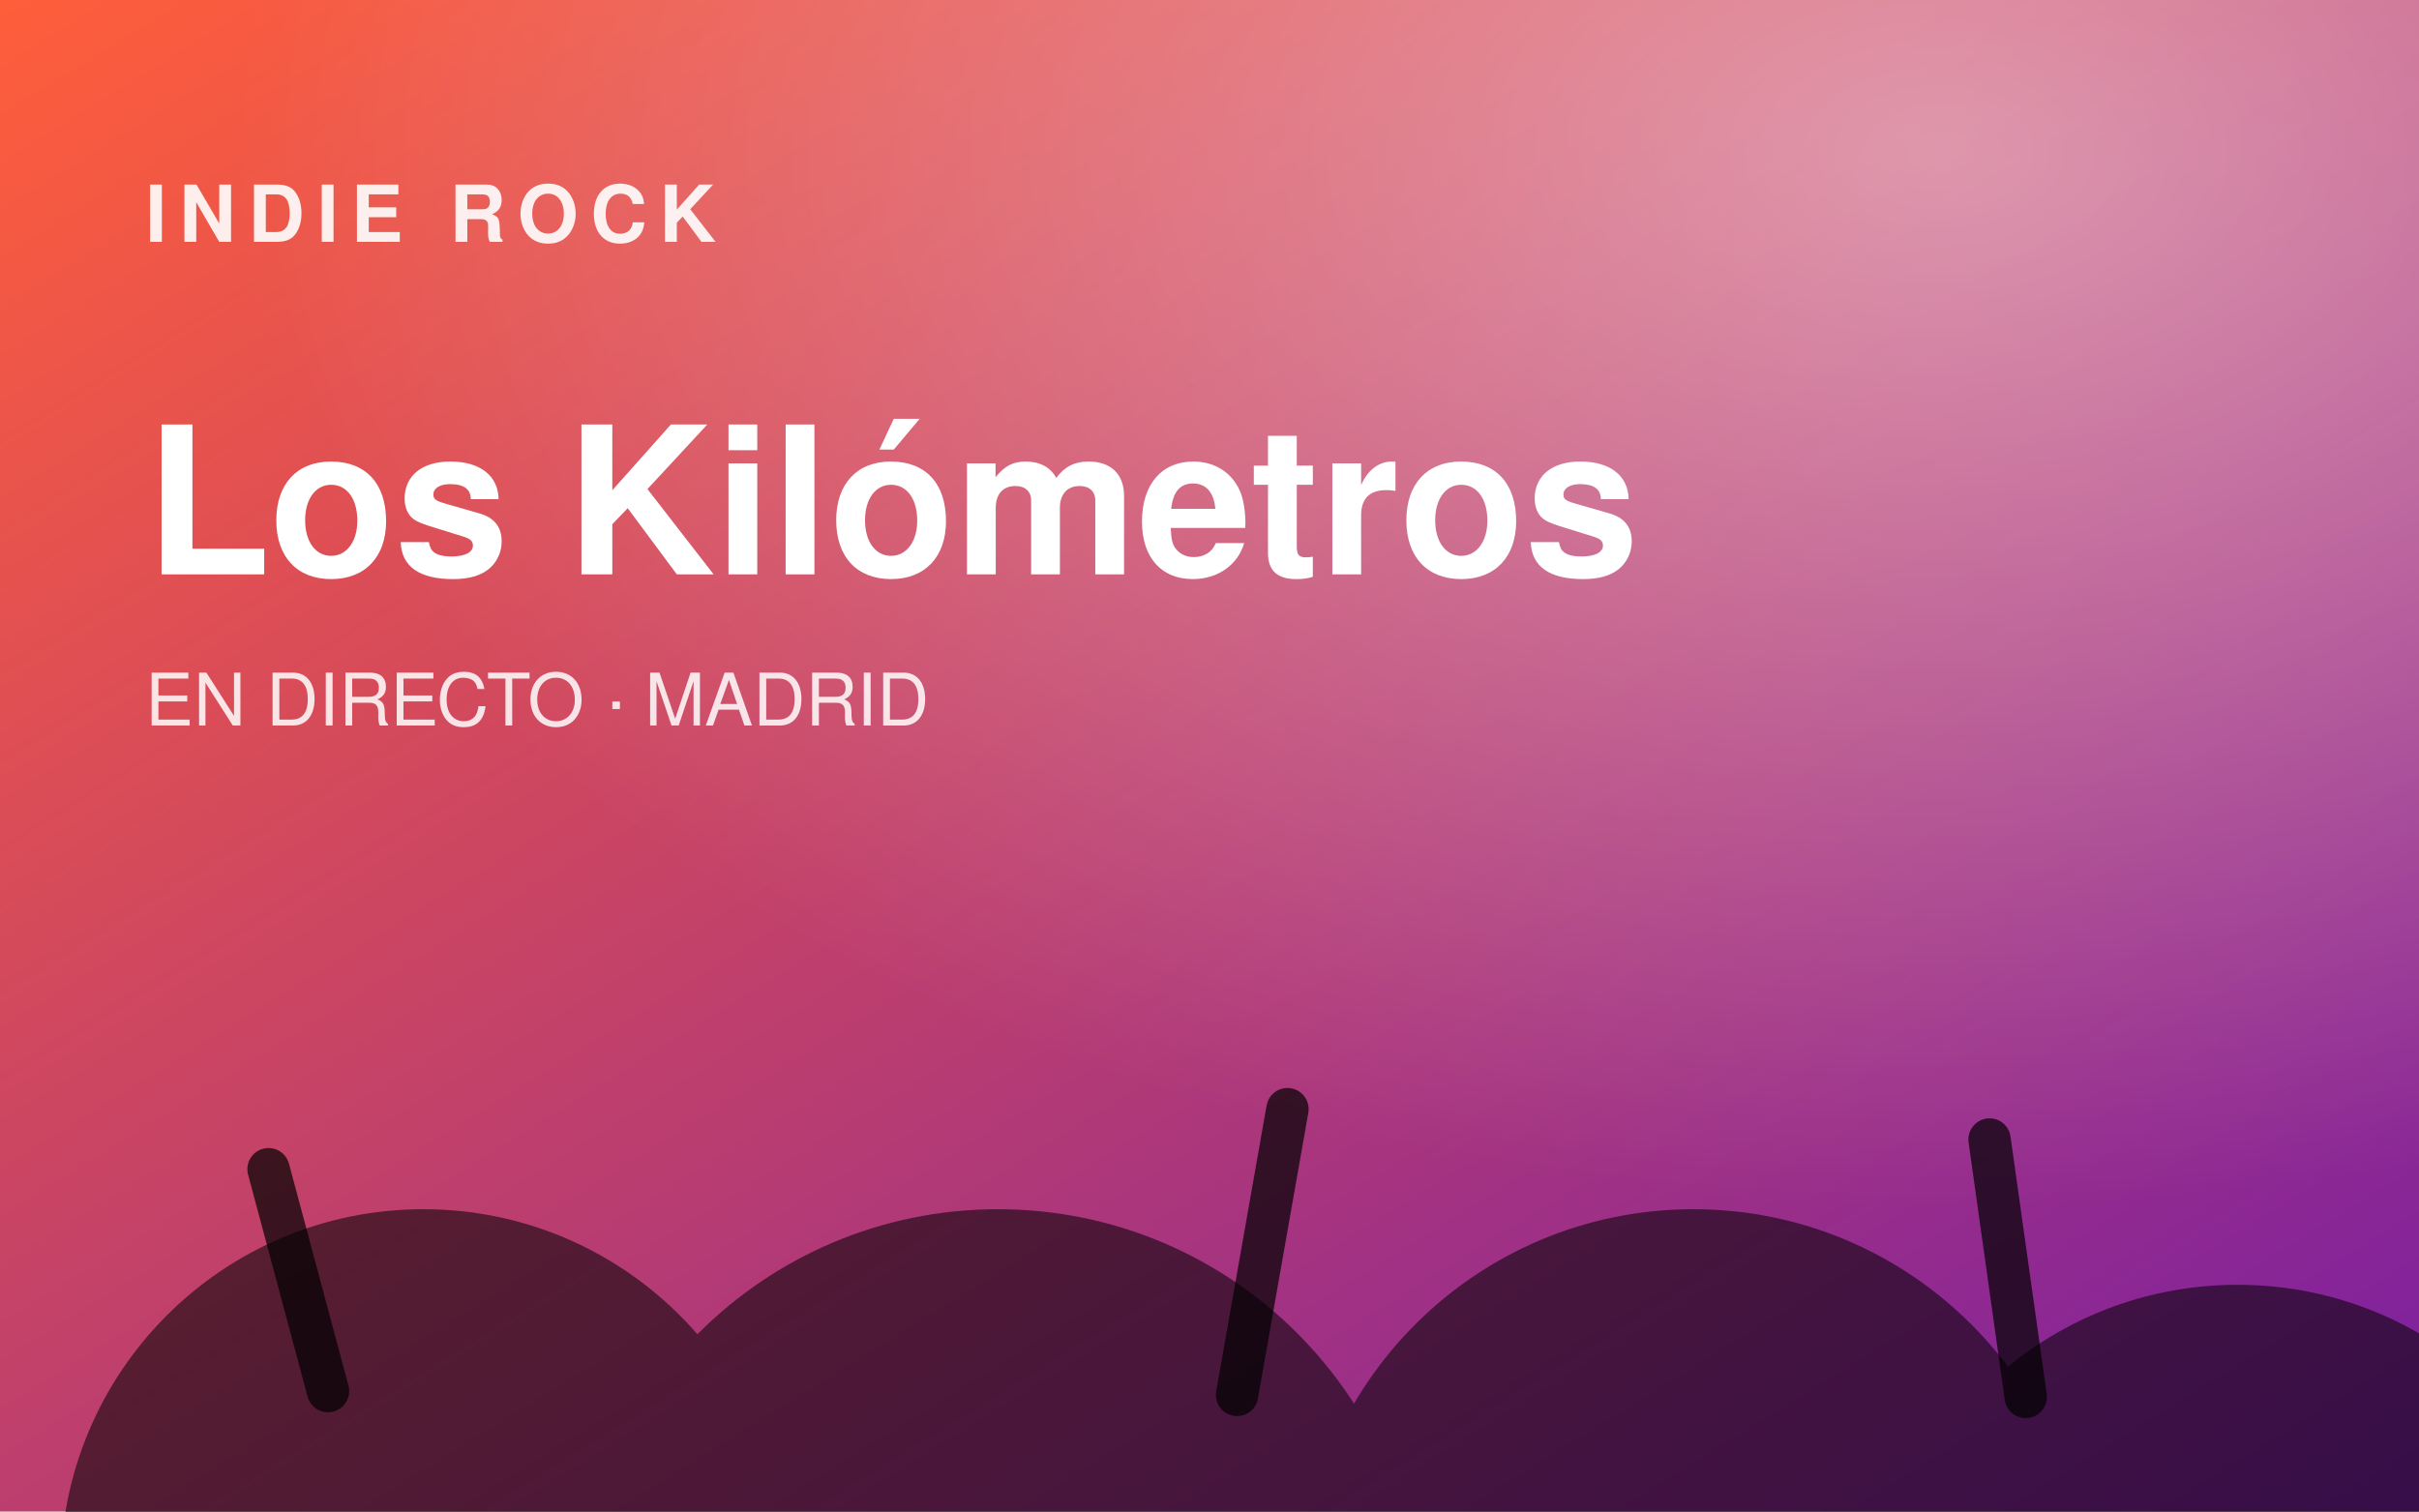
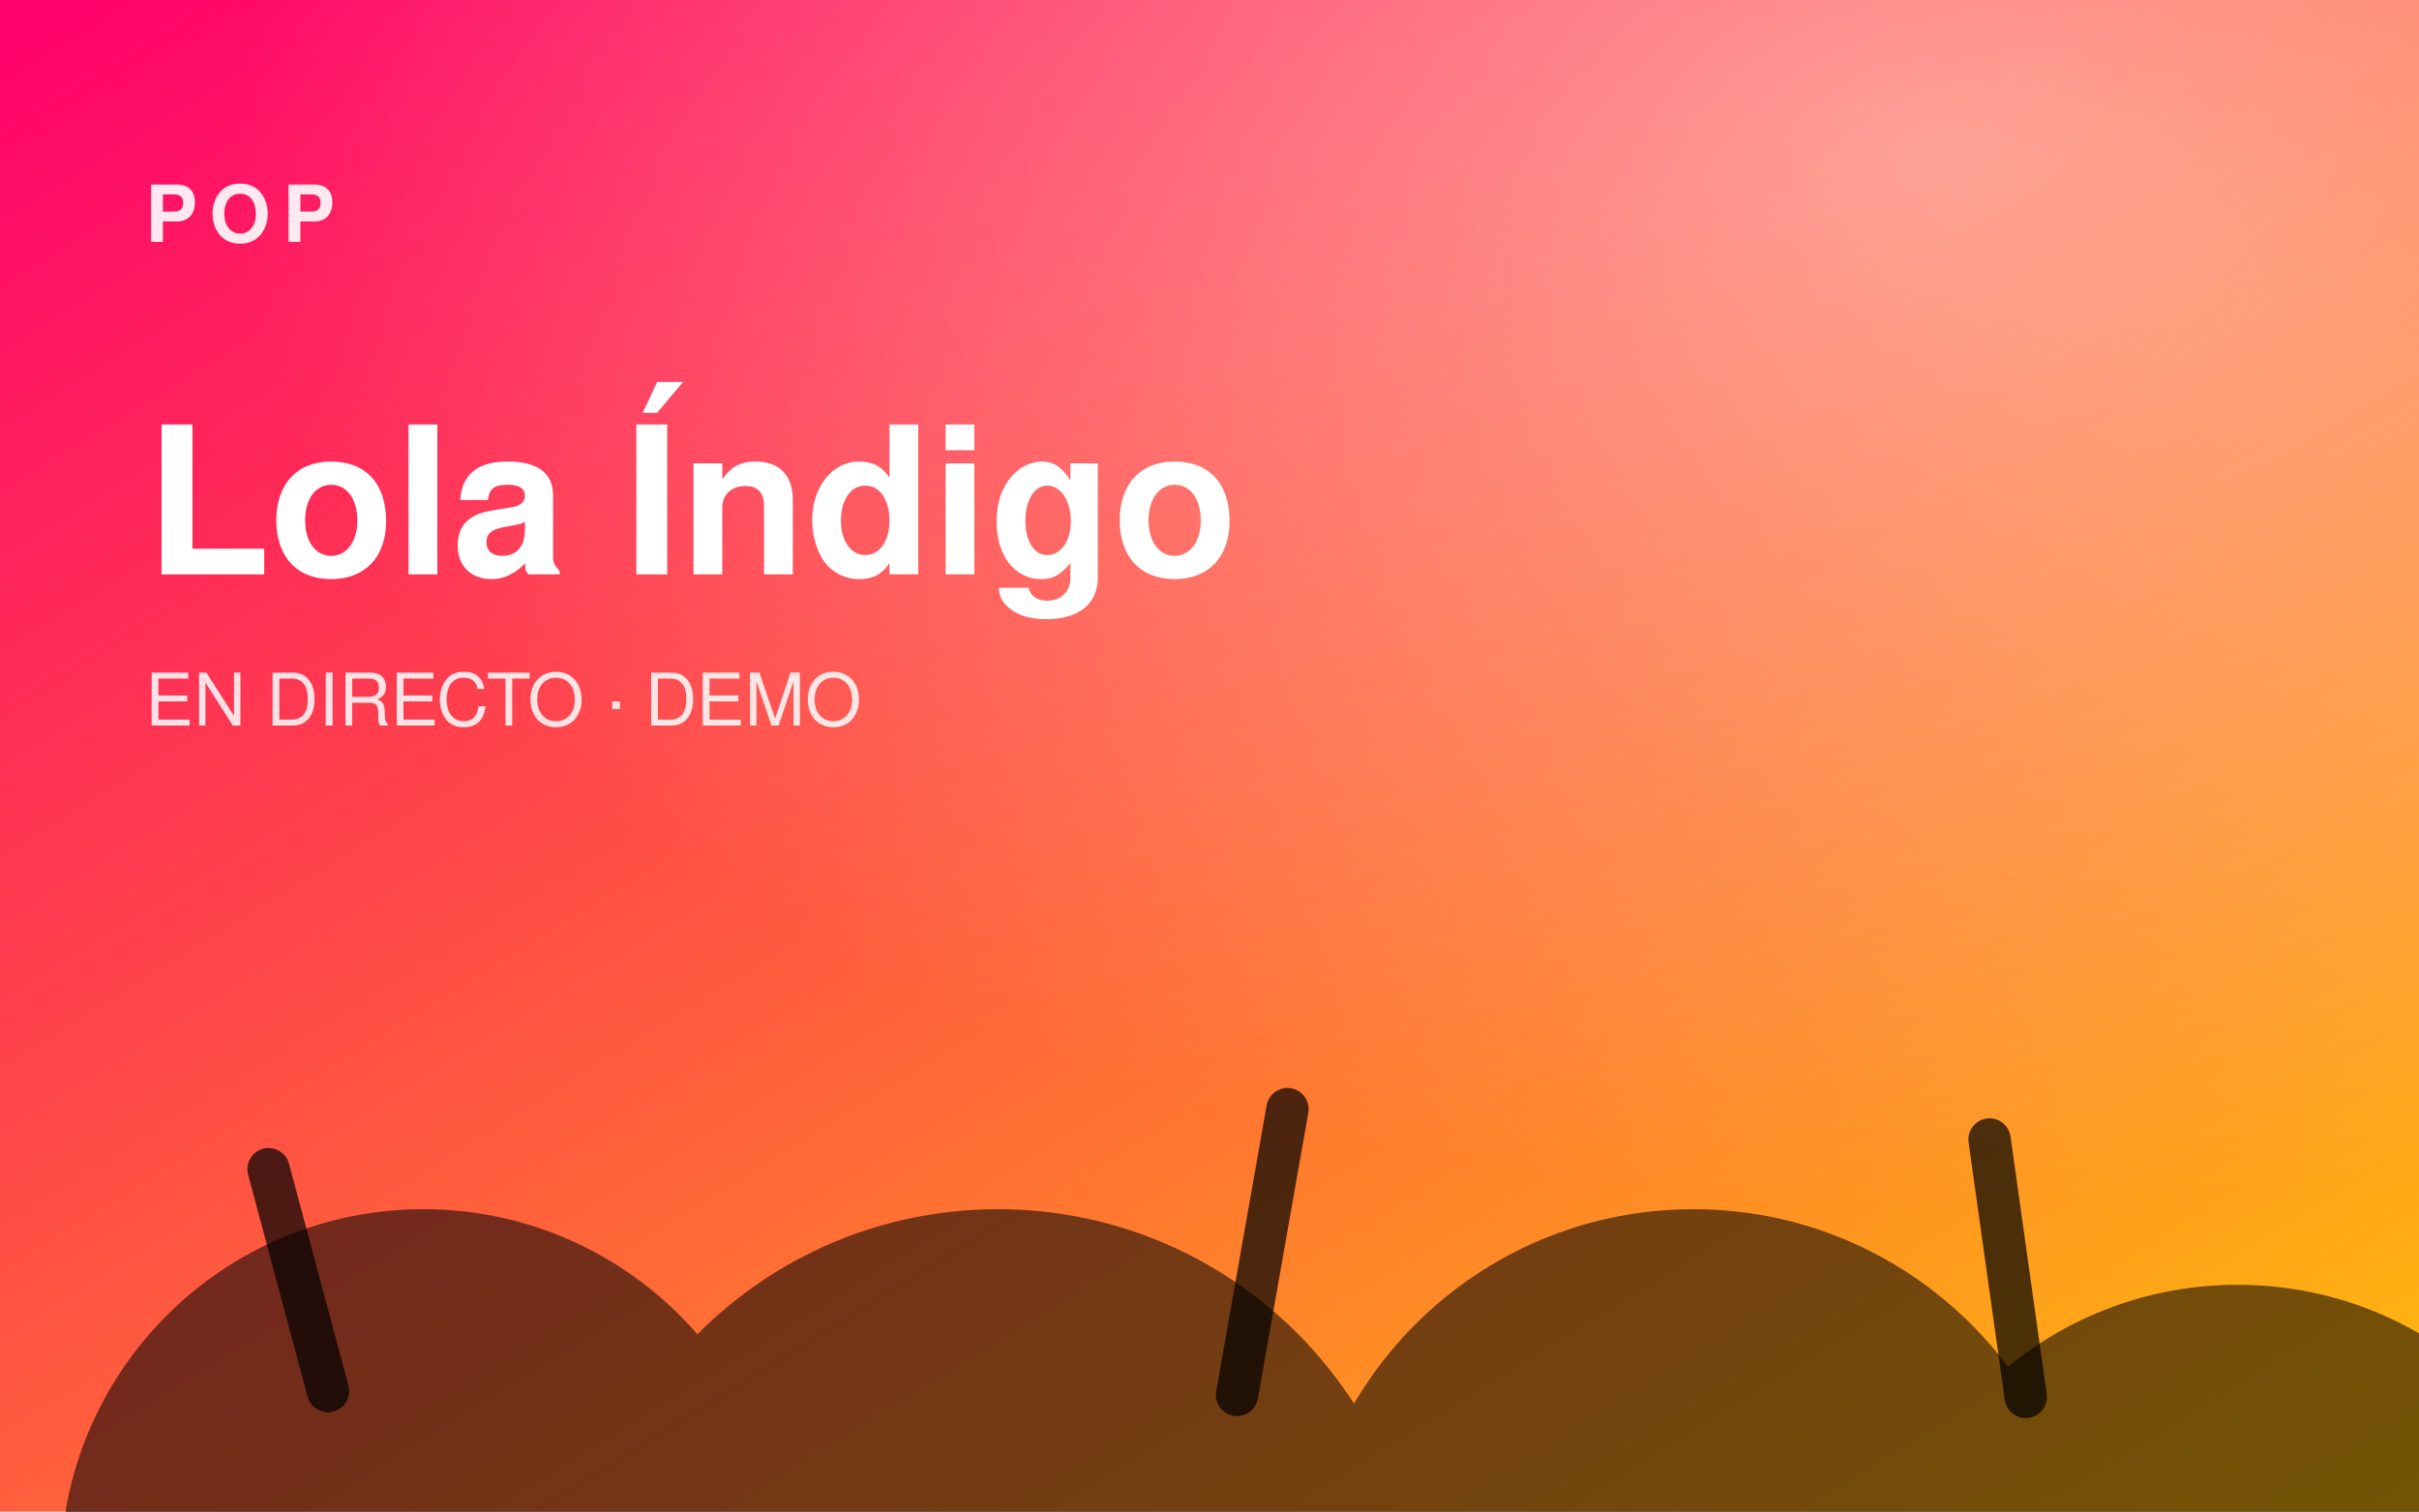
<svg xmlns="http://www.w3.org/2000/svg" viewBox="0 0 800 500" width="800" height="500">
  <defs>
    <linearGradient id="g" x1="0" y1="0" x2="1" y2="1">
-       <stop offset="0" stop-color="#ff5e3a" />
-       <stop offset="1" stop-color="#7a1fa2" />
+       <stop offset="0" stop-color="#ff006e" />
+       <stop offset="1" stop-color="#ffbe0b" />
    </linearGradient>
    <radialGradient id="l" cx="0.8" cy="0.1" r="0.7">
      <stop offset="0" stop-color="#ffffff" stop-opacity="0.45" />
      <stop offset="1" stop-color="#ffffff" stop-opacity="0" />
    </radialGradient>
  </defs>
  <rect width="800" height="500" fill="url(#g)" />
  <rect width="800" height="500" fill="url(#l)" />
  <g fill="#000" opacity="0.55">
    <circle cx="140" cy="520" r="120" />
    <circle cx="330" cy="540" r="140" />
    <circle cx="560" cy="530" r="130" />
    <circle cx="740" cy="545" r="120" />
  </g>
  <g fill="#000" opacity="0.7">
    <rect x="80" y="380" width="14" height="90" rx="7" transform="rotate(-15 87 380)" />
    <rect x="420" y="360" width="14" height="110" rx="7" transform="rotate(10 427 360)" />
    <rect x="650" y="370" width="14" height="100" rx="7" transform="rotate(-8 657 370)" />
  </g>
-   <text x="48" y="80" font-family="Helvetica, Arial, sans-serif" font-size="26" font-weight="700" letter-spacing="4" fill="#fff" opacity="0.9">INDIE ROCK</text>
-   <text x="48" y="190" font-family="Helvetica, Arial, sans-serif" font-size="68" font-weight="800" fill="#fff">Los Kilómetros</text>
-   <text x="48" y="240" font-family="Helvetica, Arial, sans-serif" font-size="24" fill="#fff" opacity="0.85">EN DIRECTO · MADRID</text>
+   <text x="48" y="80" font-family="Helvetica, Arial, sans-serif" font-size="26" font-weight="700" letter-spacing="4" fill="#fff" opacity="0.9">POP</text>
+   <text x="48" y="190" font-family="Helvetica, Arial, sans-serif" font-size="68" font-weight="800" fill="#fff">Lola Índigo</text>
+   <text x="48" y="240" font-family="Helvetica, Arial, sans-serif" font-size="24" fill="#fff" opacity="0.85">EN DIRECTO · DEMO</text>
</svg>
